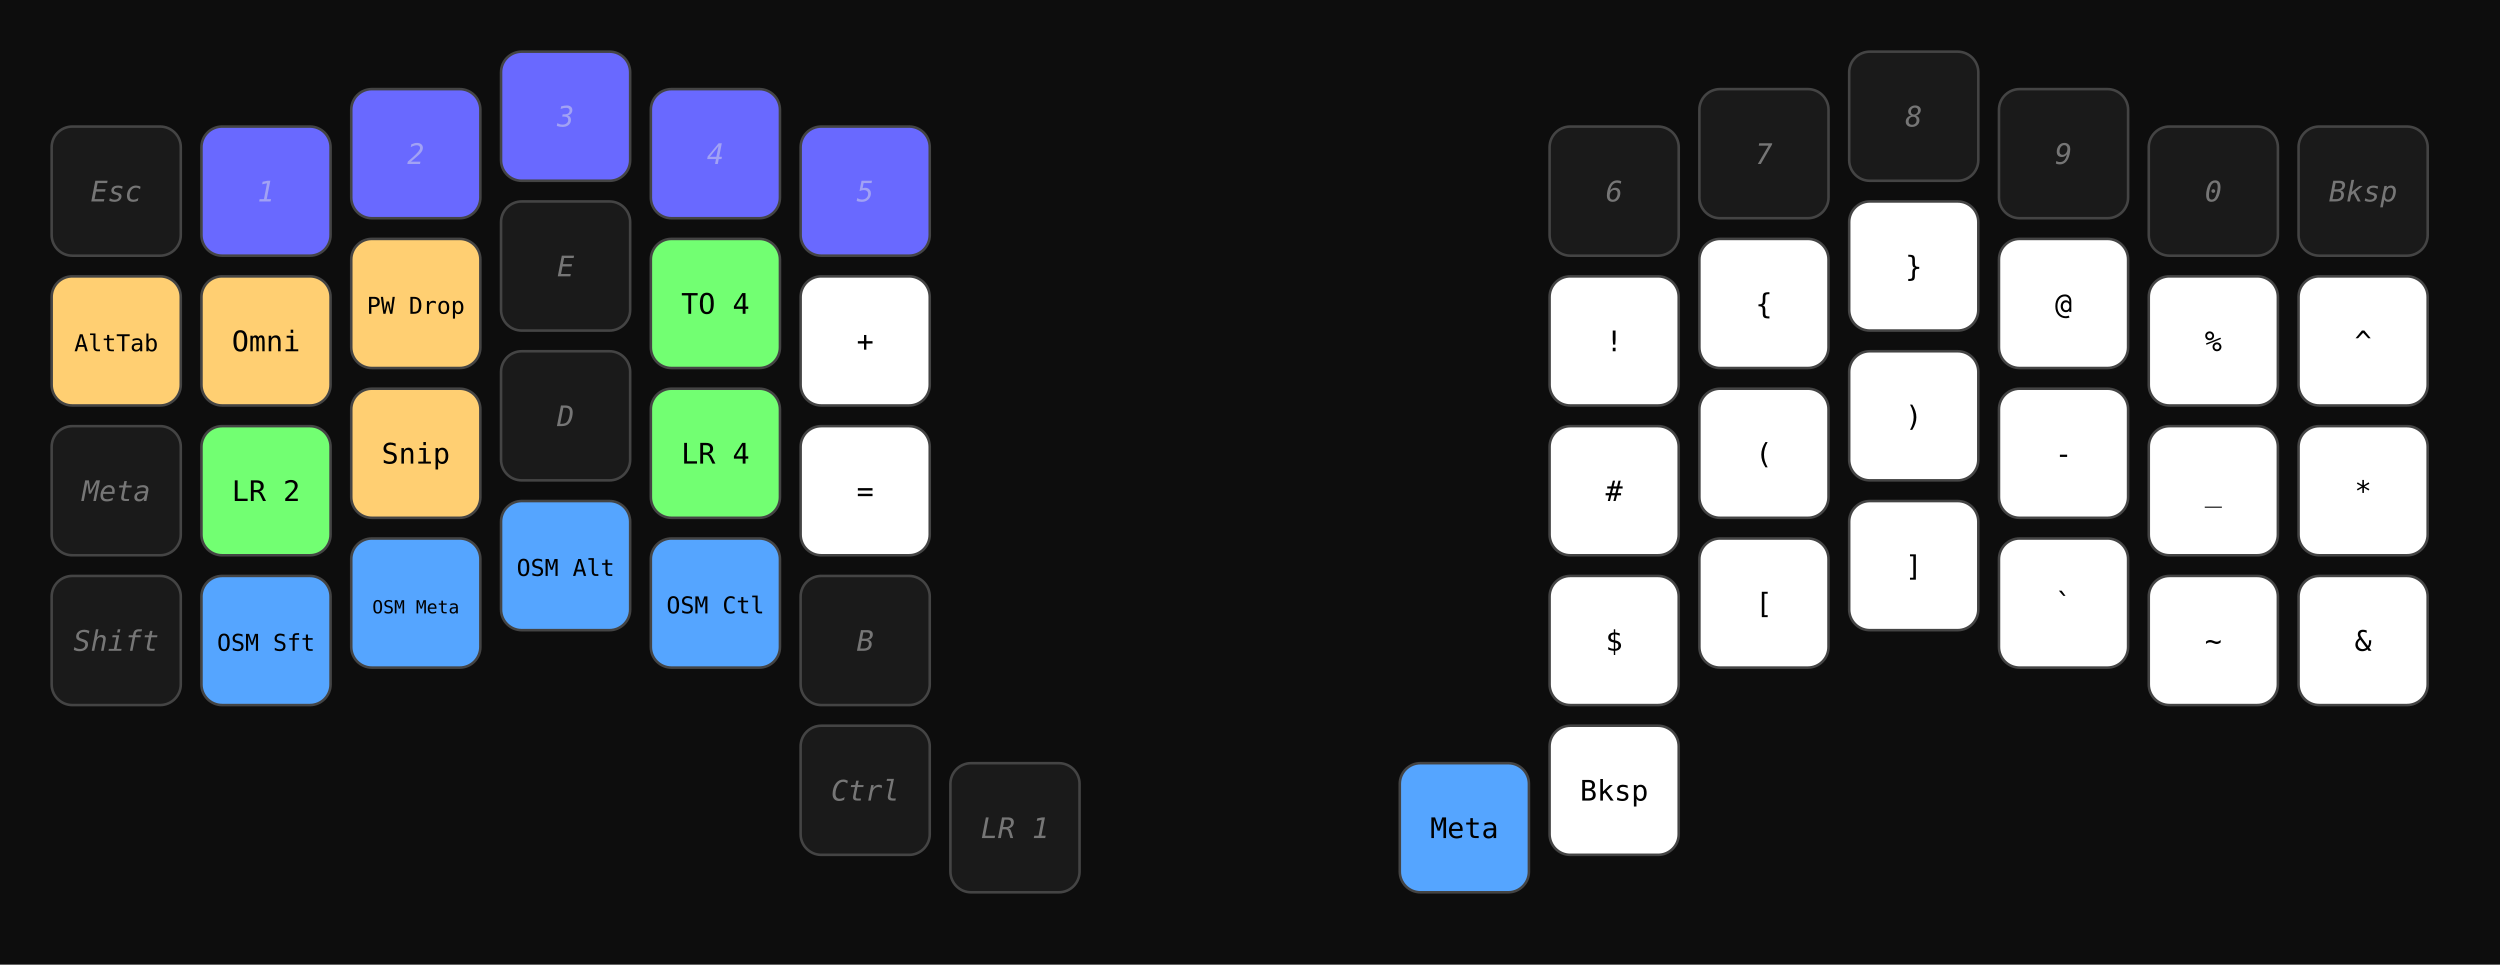
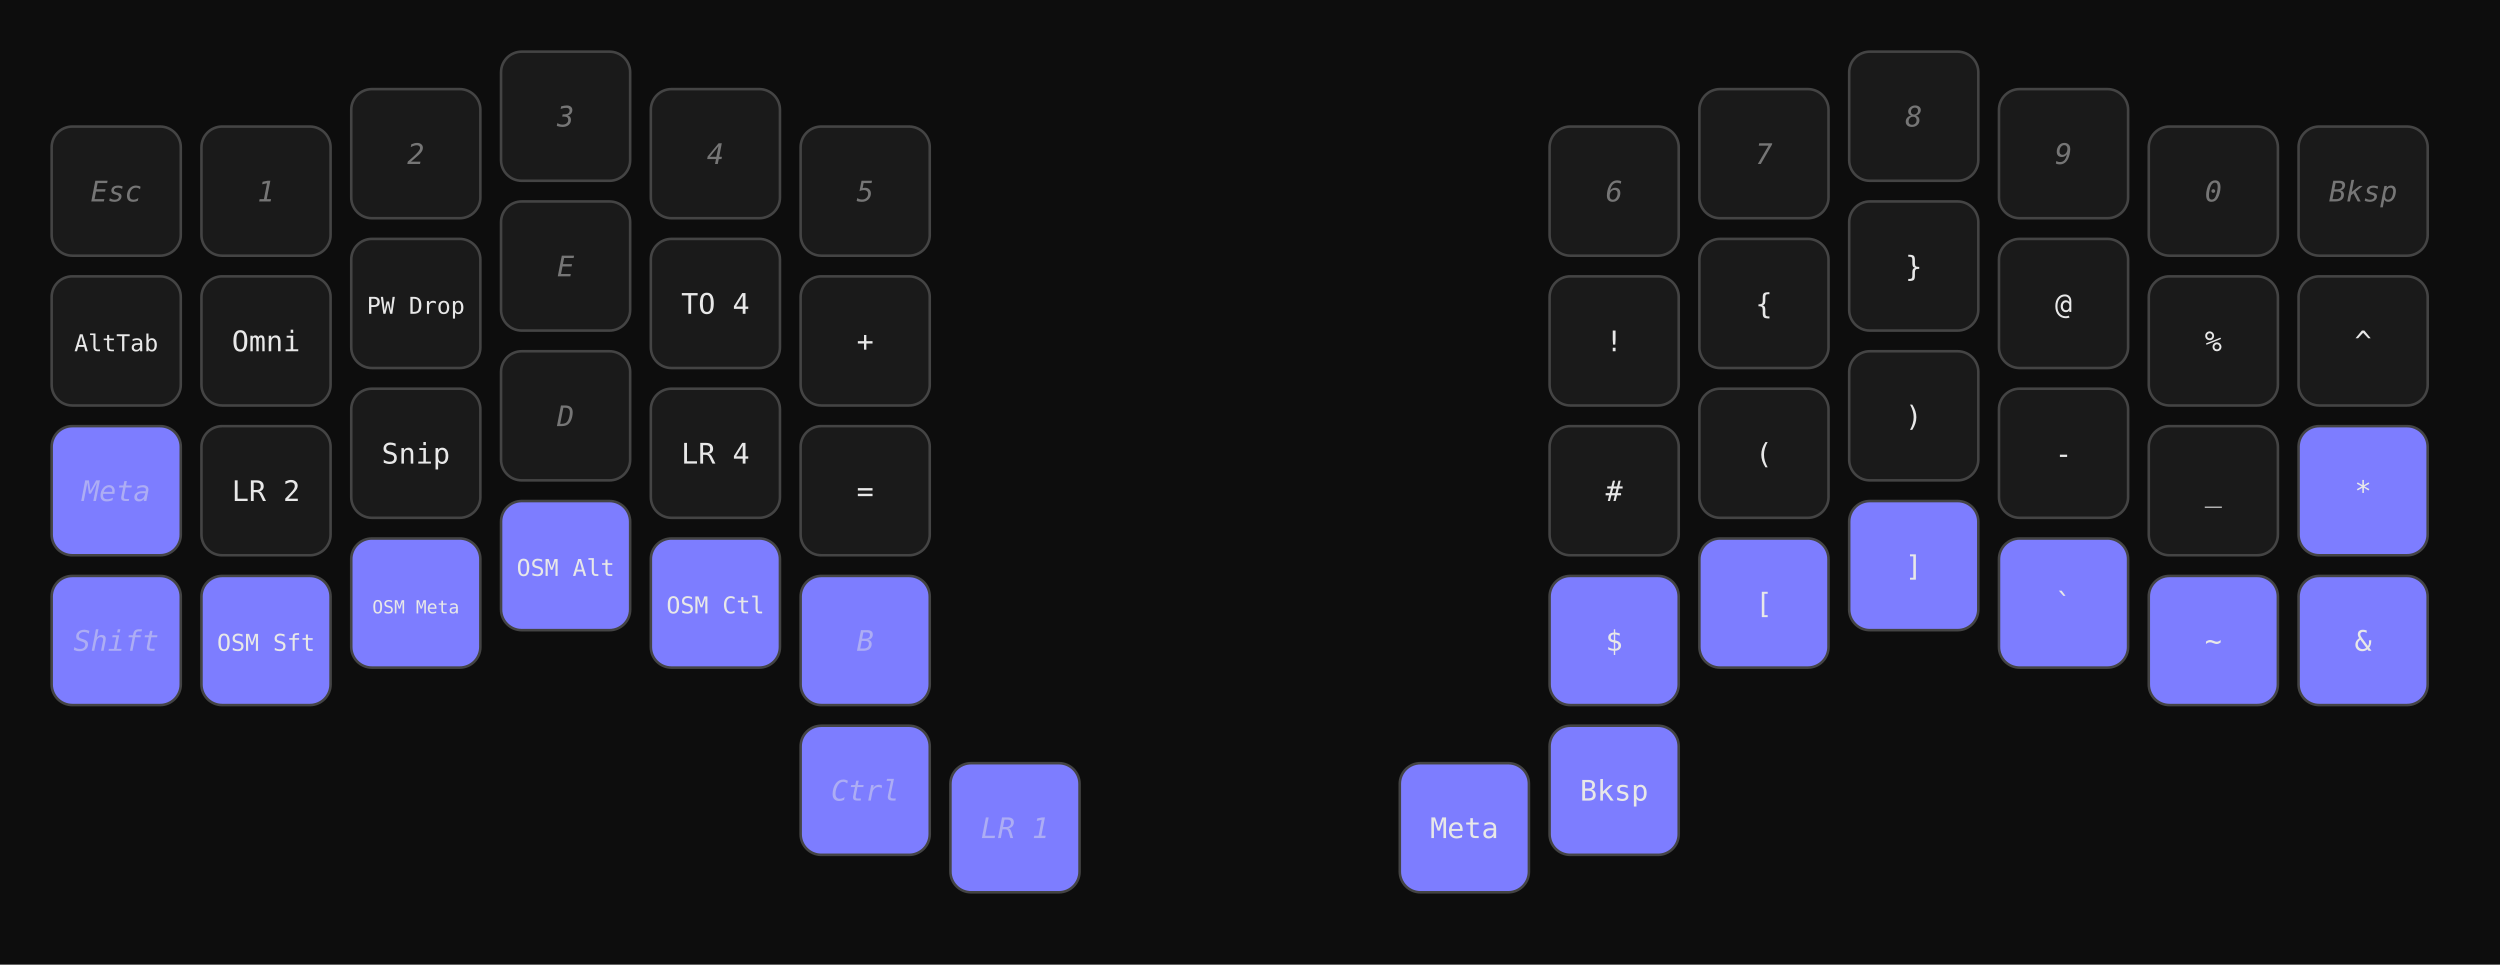
<svg xmlns="http://www.w3.org/2000/svg" width="968" height="373.5" viewBox="0 0 968 373.5" font-family="monospace">
  <rect width="100%" height="100%" fill="#0d0d0d" />
  <rect x="20" y="49.0" width="50" height="50" rx="8" fill="#1a1a1a" stroke="#444" stroke-width="1" />
  <text x="45.0" y="78.0" text-anchor="middle" font-size="11" fill="#e8e8e8" fill-opacity="0.45" font-style="italic">Esc</text>
-   <rect x="78" y="49.0" width="50" height="50" rx="8" fill="#6969ff" stroke="#444" stroke-width="1" />
+   <rect x="78" y="49.0" width="50" height="50" rx="8" fill="#1a1a1a" stroke="#444" stroke-width="1" />
  <text x="103.0" y="78.0" text-anchor="middle" font-size="11" fill="#e8e8e8" fill-opacity="0.45" font-style="italic">1</text>
-   <rect x="136" y="34.5" width="50" height="50" rx="8" fill="#6969ff" stroke="#444" stroke-width="1" />
+   <rect x="136" y="34.5" width="50" height="50" rx="8" fill="#1a1a1a" stroke="#444" stroke-width="1" />
  <text x="161.0" y="63.5" text-anchor="middle" font-size="11" fill="#e8e8e8" fill-opacity="0.45" font-style="italic">2</text>
-   <rect x="194" y="20" width="50" height="50" rx="8" fill="#6969ff" stroke="#444" stroke-width="1" />
+   <rect x="194" y="20" width="50" height="50" rx="8" fill="#1a1a1a" stroke="#444" stroke-width="1" />
  <text x="219.0" y="49.0" text-anchor="middle" font-size="11" fill="#e8e8e8" fill-opacity="0.45" font-style="italic">3</text>
-   <rect x="252" y="34.5" width="50" height="50" rx="8" fill="#6969ff" stroke="#444" stroke-width="1" />
+   <rect x="252" y="34.5" width="50" height="50" rx="8" fill="#1a1a1a" stroke="#444" stroke-width="1" />
  <text x="277.0" y="63.5" text-anchor="middle" font-size="11" fill="#e8e8e8" fill-opacity="0.45" font-style="italic">4</text>
-   <rect x="310" y="49.0" width="50" height="50" rx="8" fill="#6969ff" stroke="#444" stroke-width="1" />
+   <rect x="310" y="49.0" width="50" height="50" rx="8" fill="#1a1a1a" stroke="#444" stroke-width="1" />
  <text x="335.0" y="78.0" text-anchor="middle" font-size="11" fill="#e8e8e8" fill-opacity="0.45" font-style="italic">5</text>
  <rect x="600" y="49.0" width="50" height="50" rx="8" fill="#1a1a1a" stroke="#444" stroke-width="1" />
  <text x="625.0" y="78.0" text-anchor="middle" font-size="11" fill="#e8e8e8" fill-opacity="0.45" font-style="italic">6</text>
  <rect x="658" y="34.5" width="50" height="50" rx="8" fill="#1a1a1a" stroke="#444" stroke-width="1" />
  <text x="683.0" y="63.5" text-anchor="middle" font-size="11" fill="#e8e8e8" fill-opacity="0.45" font-style="italic">7</text>
  <rect x="716" y="20" width="50" height="50" rx="8" fill="#1a1a1a" stroke="#444" stroke-width="1" />
  <text x="741.0" y="49.0" text-anchor="middle" font-size="11" fill="#e8e8e8" fill-opacity="0.45" font-style="italic">8</text>
  <rect x="774" y="34.5" width="50" height="50" rx="8" fill="#1a1a1a" stroke="#444" stroke-width="1" />
  <text x="799.0" y="63.5" text-anchor="middle" font-size="11" fill="#e8e8e8" fill-opacity="0.45" font-style="italic">9</text>
  <rect x="832" y="49.0" width="50" height="50" rx="8" fill="#1a1a1a" stroke="#444" stroke-width="1" />
  <text x="857.0" y="78.0" text-anchor="middle" font-size="11" fill="#e8e8e8" fill-opacity="0.45" font-style="italic">0</text>
  <rect x="890" y="49.0" width="50" height="50" rx="8" fill="#1a1a1a" stroke="#444" stroke-width="1" />
  <text x="915.0" y="78.0" text-anchor="middle" font-size="11" fill="#e8e8e8" fill-opacity="0.45" font-style="italic">Bksp</text>
-   <rect x="20" y="107.0" width="50" height="50" rx="8" fill="#ffcf72" stroke="#444" stroke-width="1" />
-   <text x="45.0" y="136.0" text-anchor="middle" font-size="9" fill="#000000">AltTab</text>
-   <rect x="78" y="107.0" width="50" height="50" rx="8" fill="#ffcf72" stroke="#444" stroke-width="1" />
-   <text x="103.0" y="136.0" text-anchor="middle" font-size="11" fill="#000000">Omni</text>
-   <rect x="136" y="92.5" width="50" height="50" rx="8" fill="#ffcf72" stroke="#444" stroke-width="1" />
-   <text x="161.0" y="121.5" text-anchor="middle" font-size="9" fill="#000000">PW Drop</text>
+   <rect x="20" y="107.0" width="50" height="50" rx="8" fill="#1a1a1a" stroke="#444" stroke-width="1" />
+   <text x="45.0" y="136.0" text-anchor="middle" font-size="9" fill="#e8e8e8">AltTab</text>
+   <rect x="78" y="107.0" width="50" height="50" rx="8" fill="#1a1a1a" stroke="#444" stroke-width="1" />
+   <text x="103.0" y="136.0" text-anchor="middle" font-size="11" fill="#e8e8e8">Omni</text>
+   <rect x="136" y="92.5" width="50" height="50" rx="8" fill="#1a1a1a" stroke="#444" stroke-width="1" />
+   <text x="161.0" y="121.5" text-anchor="middle" font-size="9" fill="#e8e8e8">PW Drop</text>
  <rect x="194" y="78" width="50" height="50" rx="8" fill="#1a1a1a" stroke="#444" stroke-width="1" />
  <text x="219.0" y="107.0" text-anchor="middle" font-size="11" fill="#e8e8e8" fill-opacity="0.45" font-style="italic">E</text>
-   <rect x="252" y="92.5" width="50" height="50" rx="8" fill="#72ff72" stroke="#444" stroke-width="1" />
-   <text x="277.0" y="121.5" text-anchor="middle" font-size="11" fill="#000000">TO 4</text>
-   <rect x="310" y="107.0" width="50" height="50" rx="8" fill="#ffffff" stroke="#444" stroke-width="1" />
-   <text x="335.0" y="136.0" text-anchor="middle" font-size="11" fill="#000000">+</text>
-   <rect x="600" y="107.0" width="50" height="50" rx="8" fill="#ffffff" stroke="#444" stroke-width="1" />
-   <text x="625.0" y="136.0" text-anchor="middle" font-size="11" fill="#000000">!</text>
-   <rect x="658" y="92.5" width="50" height="50" rx="8" fill="#ffffff" stroke="#444" stroke-width="1" />
-   <text x="683.0" y="121.5" text-anchor="middle" font-size="11" fill="#000000">{</text>
-   <rect x="716" y="78" width="50" height="50" rx="8" fill="#ffffff" stroke="#444" stroke-width="1" />
-   <text x="741.0" y="107.0" text-anchor="middle" font-size="11" fill="#000000">}</text>
-   <rect x="774" y="92.5" width="50" height="50" rx="8" fill="#ffffff" stroke="#444" stroke-width="1" />
-   <text x="799.0" y="121.5" text-anchor="middle" font-size="11" fill="#000000">@</text>
-   <rect x="832" y="107.0" width="50" height="50" rx="8" fill="#ffffff" stroke="#444" stroke-width="1" />
-   <text x="857.0" y="136.0" text-anchor="middle" font-size="11" fill="#000000">%</text>
-   <rect x="890" y="107.0" width="50" height="50" rx="8" fill="#ffffff" stroke="#444" stroke-width="1" />
-   <text x="915.0" y="136.0" text-anchor="middle" font-size="11" fill="#000000">^</text>
-   <rect x="20" y="165.0" width="50" height="50" rx="8" fill="#1a1a1a" stroke="#444" stroke-width="1" />
+   <rect x="252" y="92.5" width="50" height="50" rx="8" fill="#1a1a1a" stroke="#444" stroke-width="1" />
+   <text x="277.0" y="121.5" text-anchor="middle" font-size="11" fill="#e8e8e8">TO 4</text>
+   <rect x="310" y="107.0" width="50" height="50" rx="8" fill="#1a1a1a" stroke="#444" stroke-width="1" />
+   <text x="335.0" y="136.0" text-anchor="middle" font-size="11" fill="#e8e8e8">+</text>
+   <rect x="600" y="107.0" width="50" height="50" rx="8" fill="#1a1a1a" stroke="#444" stroke-width="1" />
+   <text x="625.0" y="136.0" text-anchor="middle" font-size="11" fill="#e8e8e8">!</text>
+   <rect x="658" y="92.5" width="50" height="50" rx="8" fill="#1a1a1a" stroke="#444" stroke-width="1" />
+   <text x="683.0" y="121.5" text-anchor="middle" font-size="11" fill="#e8e8e8">{</text>
+   <rect x="716" y="78" width="50" height="50" rx="8" fill="#1a1a1a" stroke="#444" stroke-width="1" />
+   <text x="741.0" y="107.0" text-anchor="middle" font-size="11" fill="#e8e8e8">}</text>
+   <rect x="774" y="92.5" width="50" height="50" rx="8" fill="#1a1a1a" stroke="#444" stroke-width="1" />
+   <text x="799.0" y="121.5" text-anchor="middle" font-size="11" fill="#e8e8e8">@</text>
+   <rect x="832" y="107.0" width="50" height="50" rx="8" fill="#1a1a1a" stroke="#444" stroke-width="1" />
+   <text x="857.0" y="136.0" text-anchor="middle" font-size="11" fill="#e8e8e8">%</text>
+   <rect x="890" y="107.0" width="50" height="50" rx="8" fill="#1a1a1a" stroke="#444" stroke-width="1" />
+   <text x="915.0" y="136.0" text-anchor="middle" font-size="11" fill="#e8e8e8">^</text>
+   <rect x="20" y="165.0" width="50" height="50" rx="8" fill="#7d7dff" stroke="#444" stroke-width="1" />
  <text x="45.0" y="194.0" text-anchor="middle" font-size="11" fill="#e8e8e8" fill-opacity="0.45" font-style="italic">Meta</text>
-   <rect x="78" y="165.0" width="50" height="50" rx="8" fill="#72ff72" stroke="#444" stroke-width="1" />
-   <text x="103.0" y="194.0" text-anchor="middle" font-size="11" fill="#000000">LR 2</text>
-   <rect x="136" y="150.5" width="50" height="50" rx="8" fill="#ffcf72" stroke="#444" stroke-width="1" />
-   <text x="161.0" y="179.5" text-anchor="middle" font-size="11" fill="#000000">Snip</text>
+   <rect x="78" y="165.0" width="50" height="50" rx="8" fill="#1a1a1a" stroke="#444" stroke-width="1" />
+   <text x="103.0" y="194.0" text-anchor="middle" font-size="11" fill="#e8e8e8">LR 2</text>
+   <rect x="136" y="150.5" width="50" height="50" rx="8" fill="#1a1a1a" stroke="#444" stroke-width="1" />
+   <text x="161.0" y="179.5" text-anchor="middle" font-size="11" fill="#e8e8e8">Snip</text>
  <rect x="194" y="136" width="50" height="50" rx="8" fill="#1a1a1a" stroke="#444" stroke-width="1" />
  <text x="219.0" y="165.0" text-anchor="middle" font-size="11" fill="#e8e8e8" fill-opacity="0.45" font-style="italic">D</text>
-   <rect x="252" y="150.5" width="50" height="50" rx="8" fill="#72ff72" stroke="#444" stroke-width="1" />
-   <text x="277.0" y="179.5" text-anchor="middle" font-size="11" fill="#000000">LR 4</text>
-   <rect x="310" y="165.0" width="50" height="50" rx="8" fill="#ffffff" stroke="#444" stroke-width="1" />
-   <text x="335.0" y="194.0" text-anchor="middle" font-size="11" fill="#000000">=</text>
-   <rect x="600" y="165.0" width="50" height="50" rx="8" fill="#ffffff" stroke="#444" stroke-width="1" />
-   <text x="625.0" y="194.0" text-anchor="middle" font-size="11" fill="#000000">#</text>
-   <rect x="658" y="150.5" width="50" height="50" rx="8" fill="#ffffff" stroke="#444" stroke-width="1" />
-   <text x="683.0" y="179.5" text-anchor="middle" font-size="11" fill="#000000">(</text>
-   <rect x="716" y="136" width="50" height="50" rx="8" fill="#ffffff" stroke="#444" stroke-width="1" />
-   <text x="741.0" y="165.0" text-anchor="middle" font-size="11" fill="#000000">)</text>
-   <rect x="774" y="150.5" width="50" height="50" rx="8" fill="#ffffff" stroke="#444" stroke-width="1" />
-   <text x="799.0" y="179.5" text-anchor="middle" font-size="11" fill="#000000">-</text>
-   <rect x="832" y="165.0" width="50" height="50" rx="8" fill="#ffffff" stroke="#444" stroke-width="1" />
-   <text x="857.0" y="194.0" text-anchor="middle" font-size="11" fill="#000000">_</text>
-   <rect x="890" y="165.0" width="50" height="50" rx="8" fill="#ffffff" stroke="#444" stroke-width="1" />
-   <text x="915.0" y="194.0" text-anchor="middle" font-size="11" fill="#000000">*</text>
-   <rect x="20" y="223.0" width="50" height="50" rx="8" fill="#1a1a1a" stroke="#444" stroke-width="1" />
+   <rect x="252" y="150.5" width="50" height="50" rx="8" fill="#1a1a1a" stroke="#444" stroke-width="1" />
+   <text x="277.0" y="179.5" text-anchor="middle" font-size="11" fill="#e8e8e8">LR 4</text>
+   <rect x="310" y="165.0" width="50" height="50" rx="8" fill="#1a1a1a" stroke="#444" stroke-width="1" />
+   <text x="335.0" y="194.0" text-anchor="middle" font-size="11" fill="#e8e8e8">=</text>
+   <rect x="600" y="165.0" width="50" height="50" rx="8" fill="#1a1a1a" stroke="#444" stroke-width="1" />
+   <text x="625.0" y="194.0" text-anchor="middle" font-size="11" fill="#e8e8e8">#</text>
+   <rect x="658" y="150.5" width="50" height="50" rx="8" fill="#1a1a1a" stroke="#444" stroke-width="1" />
+   <text x="683.0" y="179.5" text-anchor="middle" font-size="11" fill="#e8e8e8">(</text>
+   <rect x="716" y="136" width="50" height="50" rx="8" fill="#1a1a1a" stroke="#444" stroke-width="1" />
+   <text x="741.0" y="165.0" text-anchor="middle" font-size="11" fill="#e8e8e8">)</text>
+   <rect x="774" y="150.5" width="50" height="50" rx="8" fill="#1a1a1a" stroke="#444" stroke-width="1" />
+   <text x="799.0" y="179.5" text-anchor="middle" font-size="11" fill="#e8e8e8">-</text>
+   <rect x="832" y="165.0" width="50" height="50" rx="8" fill="#1a1a1a" stroke="#444" stroke-width="1" />
+   <text x="857.0" y="194.0" text-anchor="middle" font-size="11" fill="#e8e8e8">_</text>
+   <rect x="890" y="165.0" width="50" height="50" rx="8" fill="#7d7dff" stroke="#444" stroke-width="1" />
+   <text x="915.0" y="194.0" text-anchor="middle" font-size="11" fill="#e8e8e8">*</text>
+   <rect x="20" y="223.0" width="50" height="50" rx="8" fill="#7d7dff" stroke="#444" stroke-width="1" />
  <text x="45.0" y="252.0" text-anchor="middle" font-size="11" fill="#e8e8e8" fill-opacity="0.45" font-style="italic">Shift</text>
-   <rect x="78" y="223.0" width="50" height="50" rx="8" fill="#55a5ff" stroke="#444" stroke-width="1" />
-   <text x="103.0" y="252.0" text-anchor="middle" font-size="9" fill="#000000">OSM Sft</text>
-   <rect x="136" y="208.5" width="50" height="50" rx="8" fill="#55a5ff" stroke="#444" stroke-width="1" />
-   <text x="161.0" y="237.5" text-anchor="middle" font-size="7" fill="#000000">OSM Meta</text>
-   <rect x="194" y="194" width="50" height="50" rx="8" fill="#55a5ff" stroke="#444" stroke-width="1" />
-   <text x="219.0" y="223.0" text-anchor="middle" font-size="9" fill="#000000">OSM Alt</text>
-   <rect x="252" y="208.5" width="50" height="50" rx="8" fill="#55a5ff" stroke="#444" stroke-width="1" />
-   <text x="277.0" y="237.5" text-anchor="middle" font-size="9" fill="#000000">OSM Ctl</text>
-   <rect x="310" y="223.0" width="50" height="50" rx="8" fill="#1a1a1a" stroke="#444" stroke-width="1" />
+   <rect x="78" y="223.0" width="50" height="50" rx="8" fill="#7d7dff" stroke="#444" stroke-width="1" />
+   <text x="103.0" y="252.0" text-anchor="middle" font-size="9" fill="#e8e8e8">OSM Sft</text>
+   <rect x="136" y="208.5" width="50" height="50" rx="8" fill="#7d7dff" stroke="#444" stroke-width="1" />
+   <text x="161.0" y="237.5" text-anchor="middle" font-size="7" fill="#e8e8e8">OSM Meta</text>
+   <rect x="194" y="194" width="50" height="50" rx="8" fill="#7d7dff" stroke="#444" stroke-width="1" />
+   <text x="219.0" y="223.0" text-anchor="middle" font-size="9" fill="#e8e8e8">OSM Alt</text>
+   <rect x="252" y="208.5" width="50" height="50" rx="8" fill="#7d7dff" stroke="#444" stroke-width="1" />
+   <text x="277.0" y="237.5" text-anchor="middle" font-size="9" fill="#e8e8e8">OSM Ctl</text>
+   <rect x="310" y="223.0" width="50" height="50" rx="8" fill="#7d7dff" stroke="#444" stroke-width="1" />
  <text x="335.0" y="252.0" text-anchor="middle" font-size="11" fill="#e8e8e8" fill-opacity="0.45" font-style="italic">B</text>
-   <rect x="600" y="223.0" width="50" height="50" rx="8" fill="#ffffff" stroke="#444" stroke-width="1" />
-   <text x="625.0" y="252.0" text-anchor="middle" font-size="11" fill="#000000">$</text>
-   <rect x="658" y="208.5" width="50" height="50" rx="8" fill="#ffffff" stroke="#444" stroke-width="1" />
-   <text x="683.0" y="237.5" text-anchor="middle" font-size="11" fill="#000000">[</text>
-   <rect x="716" y="194" width="50" height="50" rx="8" fill="#ffffff" stroke="#444" stroke-width="1" />
-   <text x="741.0" y="223.0" text-anchor="middle" font-size="11" fill="#000000">]</text>
-   <rect x="774" y="208.5" width="50" height="50" rx="8" fill="#ffffff" stroke="#444" stroke-width="1" />
-   <text x="799.0" y="237.5" text-anchor="middle" font-size="11" fill="#000000">`</text>
-   <rect x="832" y="223.0" width="50" height="50" rx="8" fill="#ffffff" stroke="#444" stroke-width="1" />
-   <text x="857.0" y="252.0" text-anchor="middle" font-size="11" fill="#000000">~</text>
-   <rect x="890" y="223.0" width="50" height="50" rx="8" fill="#ffffff" stroke="#444" stroke-width="1" />
-   <text x="915.0" y="252.0" text-anchor="middle" font-size="11" fill="#000000">&amp;</text>
-   <rect x="310" y="281.0" width="50" height="50" rx="8" fill="#1a1a1a" stroke="#444" stroke-width="1" />
+   <rect x="600" y="223.0" width="50" height="50" rx="8" fill="#7d7dff" stroke="#444" stroke-width="1" />
+   <text x="625.0" y="252.0" text-anchor="middle" font-size="11" fill="#e8e8e8">$</text>
+   <rect x="658" y="208.5" width="50" height="50" rx="8" fill="#7d7dff" stroke="#444" stroke-width="1" />
+   <text x="683.0" y="237.5" text-anchor="middle" font-size="11" fill="#e8e8e8">[</text>
+   <rect x="716" y="194" width="50" height="50" rx="8" fill="#7d7dff" stroke="#444" stroke-width="1" />
+   <text x="741.0" y="223.0" text-anchor="middle" font-size="11" fill="#e8e8e8">]</text>
+   <rect x="774" y="208.5" width="50" height="50" rx="8" fill="#7d7dff" stroke="#444" stroke-width="1" />
+   <text x="799.0" y="237.5" text-anchor="middle" font-size="11" fill="#e8e8e8">`</text>
+   <rect x="832" y="223.0" width="50" height="50" rx="8" fill="#7d7dff" stroke="#444" stroke-width="1" />
+   <text x="857.0" y="252.0" text-anchor="middle" font-size="11" fill="#e8e8e8">~</text>
+   <rect x="890" y="223.0" width="50" height="50" rx="8" fill="#7d7dff" stroke="#444" stroke-width="1" />
+   <text x="915.0" y="252.0" text-anchor="middle" font-size="11" fill="#e8e8e8">&amp;</text>
+   <rect x="310" y="281.0" width="50" height="50" rx="8" fill="#7d7dff" stroke="#444" stroke-width="1" />
  <text x="335.0" y="310.0" text-anchor="middle" font-size="11" fill="#e8e8e8" fill-opacity="0.45" font-style="italic">Ctrl</text>
-   <rect x="368" y="295.5" width="50" height="50" rx="8" fill="#1a1a1a" stroke="#444" stroke-width="1" />
+   <rect x="368" y="295.5" width="50" height="50" rx="8" fill="#7d7dff" stroke="#444" stroke-width="1" />
  <text x="393.0" y="324.5" text-anchor="middle" font-size="11" fill="#e8e8e8" fill-opacity="0.45" font-style="italic">LR 1</text>
-   <rect x="542" y="295.5" width="50" height="50" rx="8" fill="#55a5ff" stroke="#444" stroke-width="1" />
-   <text x="567.0" y="324.5" text-anchor="middle" font-size="11" fill="#000000">Meta</text>
-   <rect x="600" y="281.0" width="50" height="50" rx="8" fill="#ffffff" stroke="#444" stroke-width="1" />
-   <text x="625.0" y="310.0" text-anchor="middle" font-size="11" fill="#000000">Bksp</text>
+   <rect x="542" y="295.5" width="50" height="50" rx="8" fill="#7d7dff" stroke="#444" stroke-width="1" />
+   <text x="567.0" y="324.5" text-anchor="middle" font-size="11" fill="#e8e8e8">Meta</text>
+   <rect x="600" y="281.0" width="50" height="50" rx="8" fill="#7d7dff" stroke="#444" stroke-width="1" />
+   <text x="625.0" y="310.0" text-anchor="middle" font-size="11" fill="#e8e8e8">Bksp</text>
</svg>
